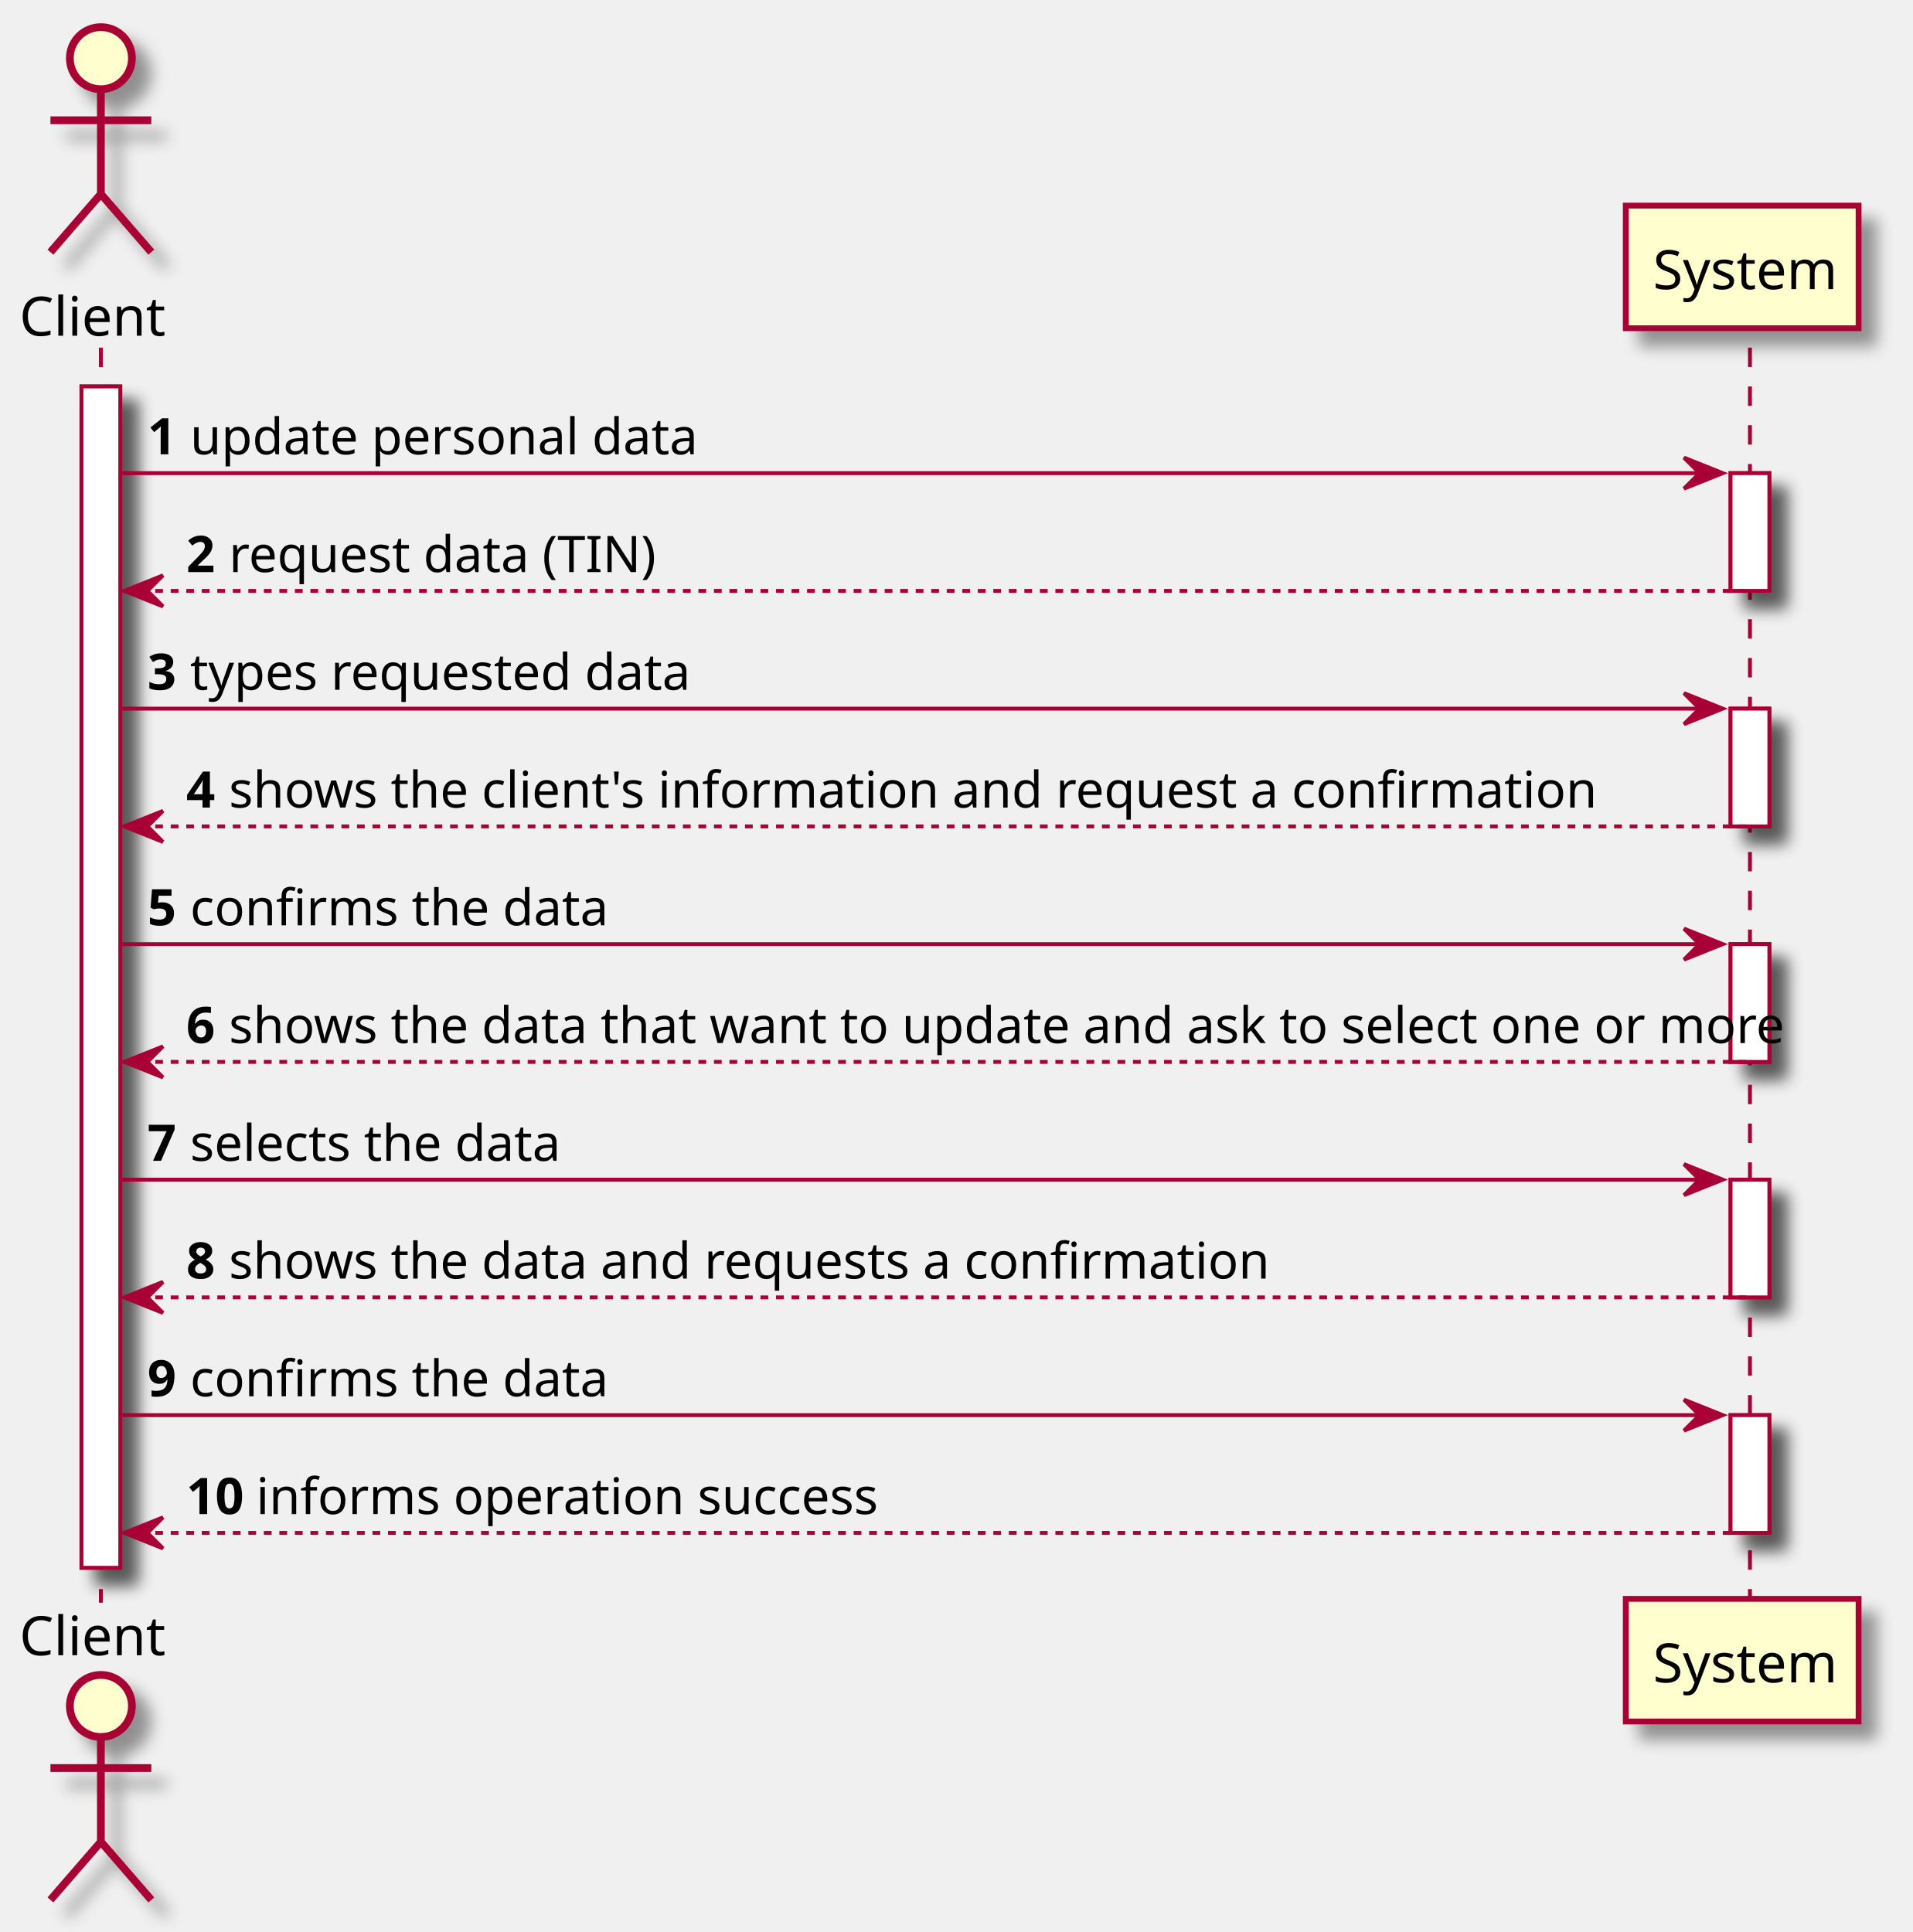
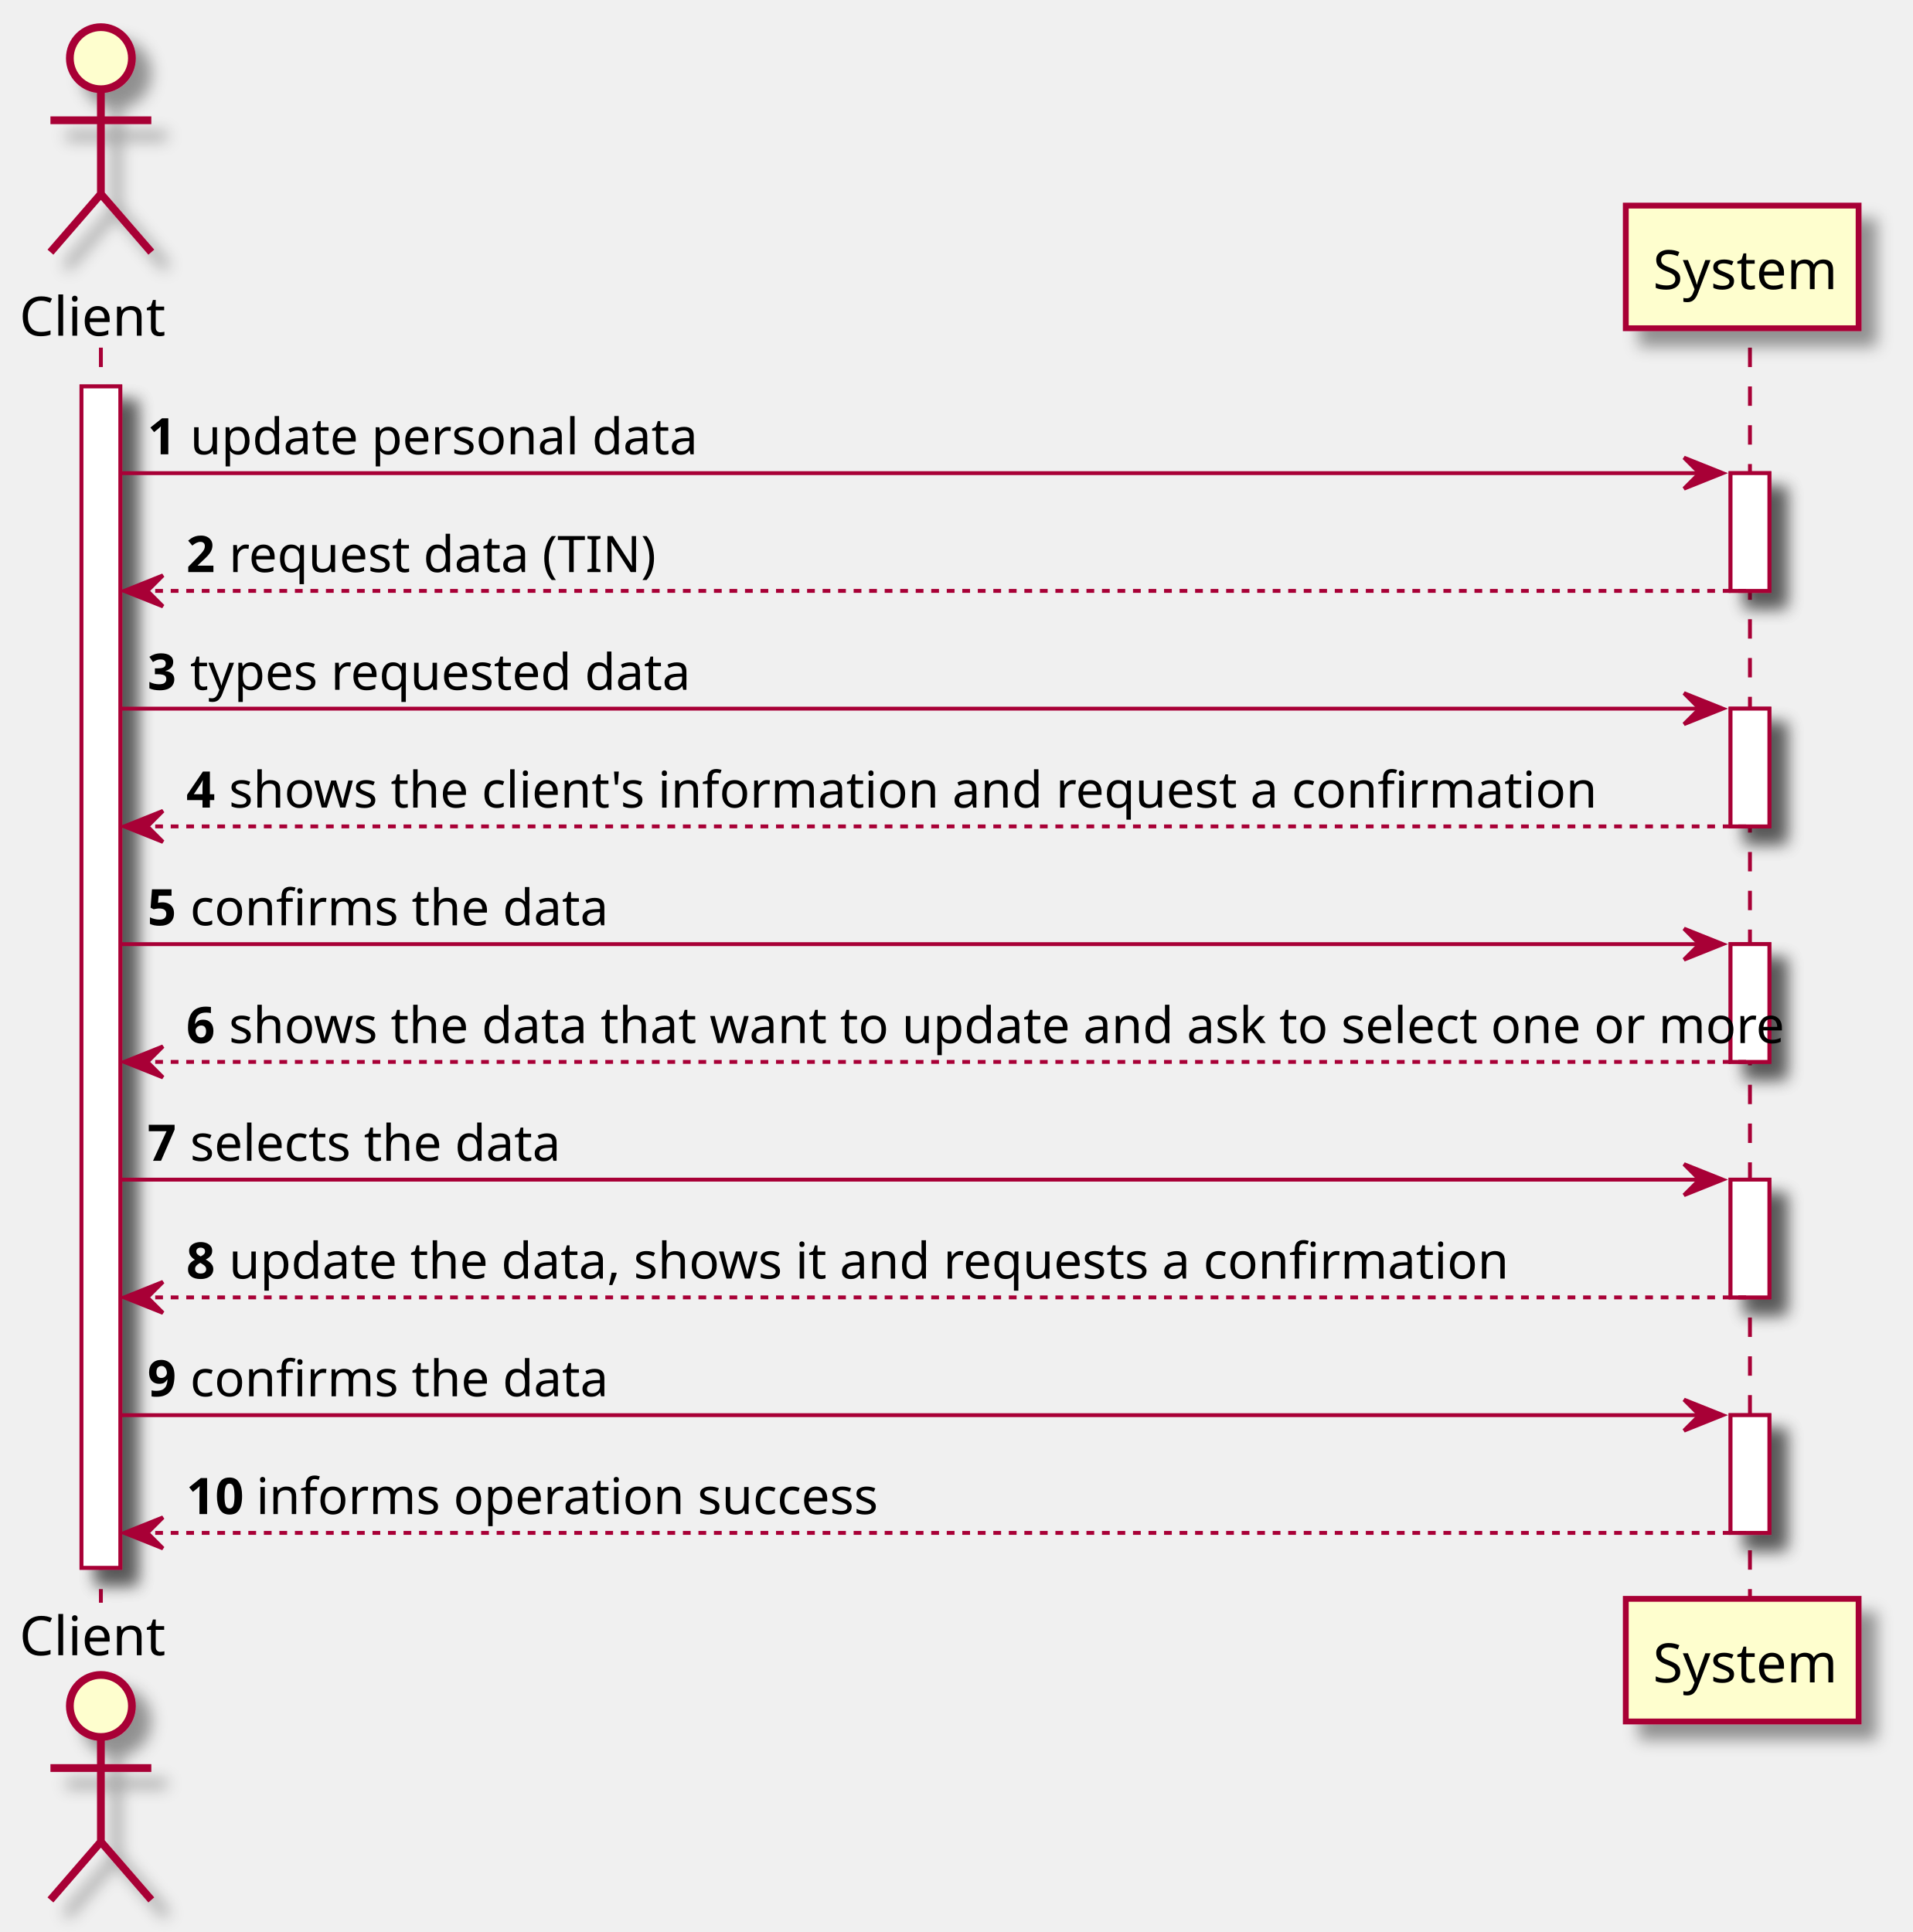
- <svg xmlns="http://www.w3.org/2000/svg" contentScriptType="application/ecmascript" contentStyleType="text/css" height="498px" preserveAspectRatio="none" style="width:493px;height:498px;" version="1.1" viewBox="0 0 493 498" width="493px" zoomAndPan="magnify">
+ <svg xmlns="http://www.w3.org/2000/svg" contentScriptType="application/ecmascript" contentStyleType="text/css" height="498px" preserveAspectRatio="none" style="width:493px;height:498px;background:#FFFFFF;" version="1.1" viewBox="0 0 493 498" width="493px" zoomAndPan="magnify">
  <defs>
-     <filter height="300%" id="fn1tuwfirkvr5" width="300%" x="-1" y="-1">
+     <filter height="300%" id="f1knv95sr7ghof" width="300%" x="-1" y="-1">
      <feGaussianBlur result="blurOut" stdDeviation="2.0" />
      <feColorMatrix in="blurOut" result="blurOut2" type="matrix" values="0 0 0 0 0 0 0 0 0 0 0 0 0 0 0 0 0 0 .4 0" />
      <feOffset dx="4.0" dy="4.0" in="blurOut2" result="blurOut3" />
      <feBlend in="SourceGraphic" in2="blurOut3" mode="normal" />
    </filter>
  </defs>
  <g>
-     <rect fill="#FFFFFF" filter="url(#fn1tuwfirkvr5)" height="304.516" style="stroke:#A80036;stroke-width:1.0;" width="10" x="21" y="99.609" />
-     <rect fill="#FFFFFF" filter="url(#fn1tuwfirkvr5)" height="30.352" style="stroke:#A80036;stroke-width:1.0;" width="10" x="446" y="121.961" />
-     <rect fill="#FFFFFF" filter="url(#fn1tuwfirkvr5)" height="30.352" style="stroke:#A80036;stroke-width:1.0;" width="10" x="446" y="182.664" />
-     <rect fill="#FFFFFF" filter="url(#fn1tuwfirkvr5)" height="30.352" style="stroke:#A80036;stroke-width:1.0;" width="10" x="446" y="243.367" />
-     <rect fill="#FFFFFF" filter="url(#fn1tuwfirkvr5)" height="30.352" style="stroke:#A80036;stroke-width:1.0;" width="10" x="446" y="304.07" />
-     <rect fill="#FFFFFF" filter="url(#fn1tuwfirkvr5)" height="30.352" style="stroke:#A80036;stroke-width:1.0;" width="10" x="446" y="364.773" />
+     <rect fill="#FFFFFF" filter="url(#f1knv95sr7ghof)" height="304.516" style="stroke:#A80036;stroke-width:1.0;" width="10" x="21" y="99.609" />
+     <rect fill="#FFFFFF" filter="url(#f1knv95sr7ghof)" height="30.352" style="stroke:#A80036;stroke-width:1.0;" width="10" x="446" y="121.961" />
+     <rect fill="#FFFFFF" filter="url(#f1knv95sr7ghof)" height="30.352" style="stroke:#A80036;stroke-width:1.0;" width="10" x="446" y="182.664" />
+     <rect fill="#FFFFFF" filter="url(#f1knv95sr7ghof)" height="30.352" style="stroke:#A80036;stroke-width:1.0;" width="10" x="446" y="243.367" />
+     <rect fill="#FFFFFF" filter="url(#f1knv95sr7ghof)" height="30.352" style="stroke:#A80036;stroke-width:1.0;" width="10" x="446" y="304.07" />
+     <rect fill="#FFFFFF" filter="url(#f1knv95sr7ghof)" height="30.352" style="stroke:#A80036;stroke-width:1.0;" width="10" x="446" y="364.773" />
    <line style="stroke:#A80036;stroke-width:1.0;stroke-dasharray:5.0,5.0;" x1="26" x2="26" y1="89.609" y2="413.125" />
    <line style="stroke:#A80036;stroke-width:1.0;stroke-dasharray:5.0,5.0;" x1="451" x2="451" y1="89.609" y2="413.125" />
    <text fill="#000000" font-family="sans-serif" font-size="14" lengthAdjust="spacing" textLength="36" x="5" y="86.533">Client</text>
-     <ellipse cx="26" cy="15" fill="#FEFECE" filter="url(#fn1tuwfirkvr5)" rx="8" ry="8" style="stroke:#A80036;stroke-width:2.0;" />
-     <path d="M26,23 L26,50 M13,31 L39,31 M26,50 L13,65 M26,50 L39,65 " fill="none" filter="url(#fn1tuwfirkvr5)" style="stroke:#A80036;stroke-width:2.0;" />
+     <ellipse cx="26" cy="15" fill="#FEFECE" filter="url(#f1knv95sr7ghof)" rx="8" ry="8" style="stroke:#A80036;stroke-width:2.0;" />
+     <path d="M26,23 L26,50 M13,31 L39,31 M26,50 L13,65 M26,50 L39,65 " fill="none" filter="url(#f1knv95sr7ghof)" style="stroke:#A80036;stroke-width:2.0;" />
    <text fill="#000000" font-family="sans-serif" font-size="14" lengthAdjust="spacing" textLength="36" x="5" y="426.658">Client</text>
-     <ellipse cx="26" cy="439.734" fill="#FEFECE" filter="url(#fn1tuwfirkvr5)" rx="8" ry="8" style="stroke:#A80036;stroke-width:2.0;" />
-     <path d="M26,447.734 L26,474.734 M13,455.734 L39,455.734 M26,474.734 L13,489.734 M26,474.734 L39,489.734 " fill="none" filter="url(#fn1tuwfirkvr5)" style="stroke:#A80036;stroke-width:2.0;" />
-     <rect fill="#FEFECE" filter="url(#fn1tuwfirkvr5)" height="31.609" style="stroke:#A80036;stroke-width:1.5;" width="60" x="419" y="53" />
+     <ellipse cx="26" cy="439.734" fill="#FEFECE" filter="url(#f1knv95sr7ghof)" rx="8" ry="8" style="stroke:#A80036;stroke-width:2.0;" />
+     <path d="M26,447.734 L26,474.734 M13,455.734 L39,455.734 M26,474.734 L13,489.734 M26,474.734 L39,489.734 " fill="none" filter="url(#f1knv95sr7ghof)" style="stroke:#A80036;stroke-width:2.0;" />
+     <rect fill="#FEFECE" filter="url(#f1knv95sr7ghof)" height="31.609" style="stroke:#A80036;stroke-width:1.5;" width="60" x="419" y="53" />
    <text fill="#000000" font-family="sans-serif" font-size="14" lengthAdjust="spacing" textLength="46" x="426" y="74.533">System</text>
-     <rect fill="#FEFECE" filter="url(#fn1tuwfirkvr5)" height="31.609" style="stroke:#A80036;stroke-width:1.5;" width="60" x="419" y="412.125" />
+     <rect fill="#FEFECE" filter="url(#f1knv95sr7ghof)" height="31.609" style="stroke:#A80036;stroke-width:1.5;" width="60" x="419" y="412.125" />
    <text fill="#000000" font-family="sans-serif" font-size="14" lengthAdjust="spacing" textLength="46" x="426" y="433.658">System</text>
-     <rect fill="#FFFFFF" filter="url(#fn1tuwfirkvr5)" height="304.516" style="stroke:#A80036;stroke-width:1.0;" width="10" x="21" y="99.609" />
-     <rect fill="#FFFFFF" filter="url(#fn1tuwfirkvr5)" height="30.352" style="stroke:#A80036;stroke-width:1.0;" width="10" x="446" y="121.961" />
-     <rect fill="#FFFFFF" filter="url(#fn1tuwfirkvr5)" height="30.352" style="stroke:#A80036;stroke-width:1.0;" width="10" x="446" y="182.664" />
-     <rect fill="#FFFFFF" filter="url(#fn1tuwfirkvr5)" height="30.352" style="stroke:#A80036;stroke-width:1.0;" width="10" x="446" y="243.367" />
-     <rect fill="#FFFFFF" filter="url(#fn1tuwfirkvr5)" height="30.352" style="stroke:#A80036;stroke-width:1.0;" width="10" x="446" y="304.07" />
-     <rect fill="#FFFFFF" filter="url(#fn1tuwfirkvr5)" height="30.352" style="stroke:#A80036;stroke-width:1.0;" width="10" x="446" y="364.773" />
+     <rect fill="#FFFFFF" filter="url(#f1knv95sr7ghof)" height="304.516" style="stroke:#A80036;stroke-width:1.0;" width="10" x="21" y="99.609" />
+     <rect fill="#FFFFFF" filter="url(#f1knv95sr7ghof)" height="30.352" style="stroke:#A80036;stroke-width:1.0;" width="10" x="446" y="121.961" />
+     <rect fill="#FFFFFF" filter="url(#f1knv95sr7ghof)" height="30.352" style="stroke:#A80036;stroke-width:1.0;" width="10" x="446" y="182.664" />
+     <rect fill="#FFFFFF" filter="url(#f1knv95sr7ghof)" height="30.352" style="stroke:#A80036;stroke-width:1.0;" width="10" x="446" y="243.367" />
+     <rect fill="#FFFFFF" filter="url(#f1knv95sr7ghof)" height="30.352" style="stroke:#A80036;stroke-width:1.0;" width="10" x="446" y="304.07" />
+     <rect fill="#FFFFFF" filter="url(#f1knv95sr7ghof)" height="30.352" style="stroke:#A80036;stroke-width:1.0;" width="10" x="446" y="364.773" />
    <polygon fill="#A80036" points="434,117.961,444,121.961,434,125.961,438,121.961" style="stroke:#A80036;stroke-width:1.0;" />
    <line style="stroke:#A80036;stroke-width:1.0;" x1="31" x2="440" y1="121.961" y2="121.961" />
    <text fill="#000000" font-family="sans-serif" font-size="13" font-weight="bold" lengthAdjust="spacing" textLength="7" x="38" y="117.105">1</text>
    <text fill="#000000" font-family="sans-serif" font-size="13" lengthAdjust="spacing" textLength="121" x="49" y="117.105">update personal data</text>
    <polygon fill="#A80036" points="42,148.312,32,152.312,42,156.312,38,152.312" style="stroke:#A80036;stroke-width:1.0;" />
    <line style="stroke:#A80036;stroke-width:1.0;stroke-dasharray:2.0,2.0;" x1="36" x2="450" y1="152.312" y2="152.312" />
    <text fill="#000000" font-family="sans-serif" font-size="13" font-weight="bold" lengthAdjust="spacing" textLength="7" x="48" y="147.456">2</text>
    <text fill="#000000" font-family="sans-serif" font-size="13" lengthAdjust="spacing" textLength="103" x="59" y="147.456">request data (TIN)</text>
    <polygon fill="#A80036" points="434,178.664,444,182.664,434,186.664,438,182.664" style="stroke:#A80036;stroke-width:1.0;" />
    <line style="stroke:#A80036;stroke-width:1.0;" x1="31" x2="440" y1="182.664" y2="182.664" />
    <text fill="#000000" font-family="sans-serif" font-size="13" font-weight="bold" lengthAdjust="spacing" textLength="7" x="38" y="177.808">3</text>
    <text fill="#000000" font-family="sans-serif" font-size="13" lengthAdjust="spacing" textLength="122" x="49" y="177.808">types requested data</text>
    <polygon fill="#A80036" points="42,209.016,32,213.016,42,217.016,38,213.016" style="stroke:#A80036;stroke-width:1.0;" />
    <line style="stroke:#A80036;stroke-width:1.0;stroke-dasharray:2.0,2.0;" x1="36" x2="450" y1="213.016" y2="213.016" />
    <text fill="#000000" font-family="sans-serif" font-size="13" font-weight="bold" lengthAdjust="spacing" textLength="7" x="48" y="208.159">4</text>
    <text fill="#000000" font-family="sans-serif" font-size="13" lengthAdjust="spacing" textLength="327" x="59" y="208.159">shows the client's information and request a confirmation</text>
    <polygon fill="#A80036" points="434,239.367,444,243.367,434,247.367,438,243.367" style="stroke:#A80036;stroke-width:1.0;" />
    <line style="stroke:#A80036;stroke-width:1.0;" x1="31" x2="440" y1="243.367" y2="243.367" />
    <text fill="#000000" font-family="sans-serif" font-size="13" font-weight="bold" lengthAdjust="spacing" textLength="7" x="38" y="238.511">5</text>
    <text fill="#000000" font-family="sans-serif" font-size="13" lengthAdjust="spacing" textLength="100" x="49" y="238.511">confirms the data</text>
    <polygon fill="#A80036" points="42,269.719,32,273.719,42,277.719,38,273.719" style="stroke:#A80036;stroke-width:1.0;" />
    <line style="stroke:#A80036;stroke-width:1.0;stroke-dasharray:2.0,2.0;" x1="36" x2="450" y1="273.719" y2="273.719" />
    <text fill="#000000" font-family="sans-serif" font-size="13" font-weight="bold" lengthAdjust="spacing" textLength="7" x="48" y="268.862">6</text>
    <text fill="#000000" font-family="sans-serif" font-size="13" lengthAdjust="spacing" textLength="380" x="59" y="268.862">shows the data that want to update and ask to select one or more</text>
    <polygon fill="#A80036" points="434,300.07,444,304.07,434,308.07,438,304.07" style="stroke:#A80036;stroke-width:1.0;" />
    <line style="stroke:#A80036;stroke-width:1.0;" x1="31" x2="440" y1="304.07" y2="304.07" />
    <text fill="#000000" font-family="sans-serif" font-size="13" font-weight="bold" lengthAdjust="spacing" textLength="7" x="38" y="299.214">7</text>
    <text fill="#000000" font-family="sans-serif" font-size="13" lengthAdjust="spacing" textLength="93" x="49" y="299.214">selects the data</text>
    <polygon fill="#A80036" points="42,330.422,32,334.422,42,338.422,38,334.422" style="stroke:#A80036;stroke-width:1.0;" />
    <line style="stroke:#A80036;stroke-width:1.0;stroke-dasharray:2.0,2.0;" x1="36" x2="450" y1="334.422" y2="334.422" />
    <text fill="#000000" font-family="sans-serif" font-size="13" font-weight="bold" lengthAdjust="spacing" textLength="7" x="48" y="329.565">8</text>
-     <text fill="#000000" font-family="sans-serif" font-size="13" lengthAdjust="spacing" textLength="252" x="59" y="329.565">shows the data and requests a confirmation</text>
+     <text fill="#000000" font-family="sans-serif" font-size="13" lengthAdjust="spacing" textLength="310" x="59" y="329.565">update the data, shows it and requests a confirmation</text>
    <polygon fill="#A80036" points="434,360.773,444,364.773,434,368.773,438,364.773" style="stroke:#A80036;stroke-width:1.0;" />
    <line style="stroke:#A80036;stroke-width:1.0;" x1="31" x2="440" y1="364.773" y2="364.773" />
    <text fill="#000000" font-family="sans-serif" font-size="13" font-weight="bold" lengthAdjust="spacing" textLength="7" x="38" y="359.917">9</text>
    <text fill="#000000" font-family="sans-serif" font-size="13" lengthAdjust="spacing" textLength="100" x="49" y="359.917">confirms the data</text>
    <polygon fill="#A80036" points="42,391.125,32,395.125,42,399.125,38,395.125" style="stroke:#A80036;stroke-width:1.0;" />
    <line style="stroke:#A80036;stroke-width:1.0;stroke-dasharray:2.0,2.0;" x1="36" x2="450" y1="395.125" y2="395.125" />
    <text fill="#000000" font-family="sans-serif" font-size="13" font-weight="bold" lengthAdjust="spacing" textLength="14" x="48" y="390.269">10</text>
    <text fill="#000000" font-family="sans-serif" font-size="13" lengthAdjust="spacing" textLength="152" x="66" y="390.269">informs operation success</text>
  </g>
</svg>
